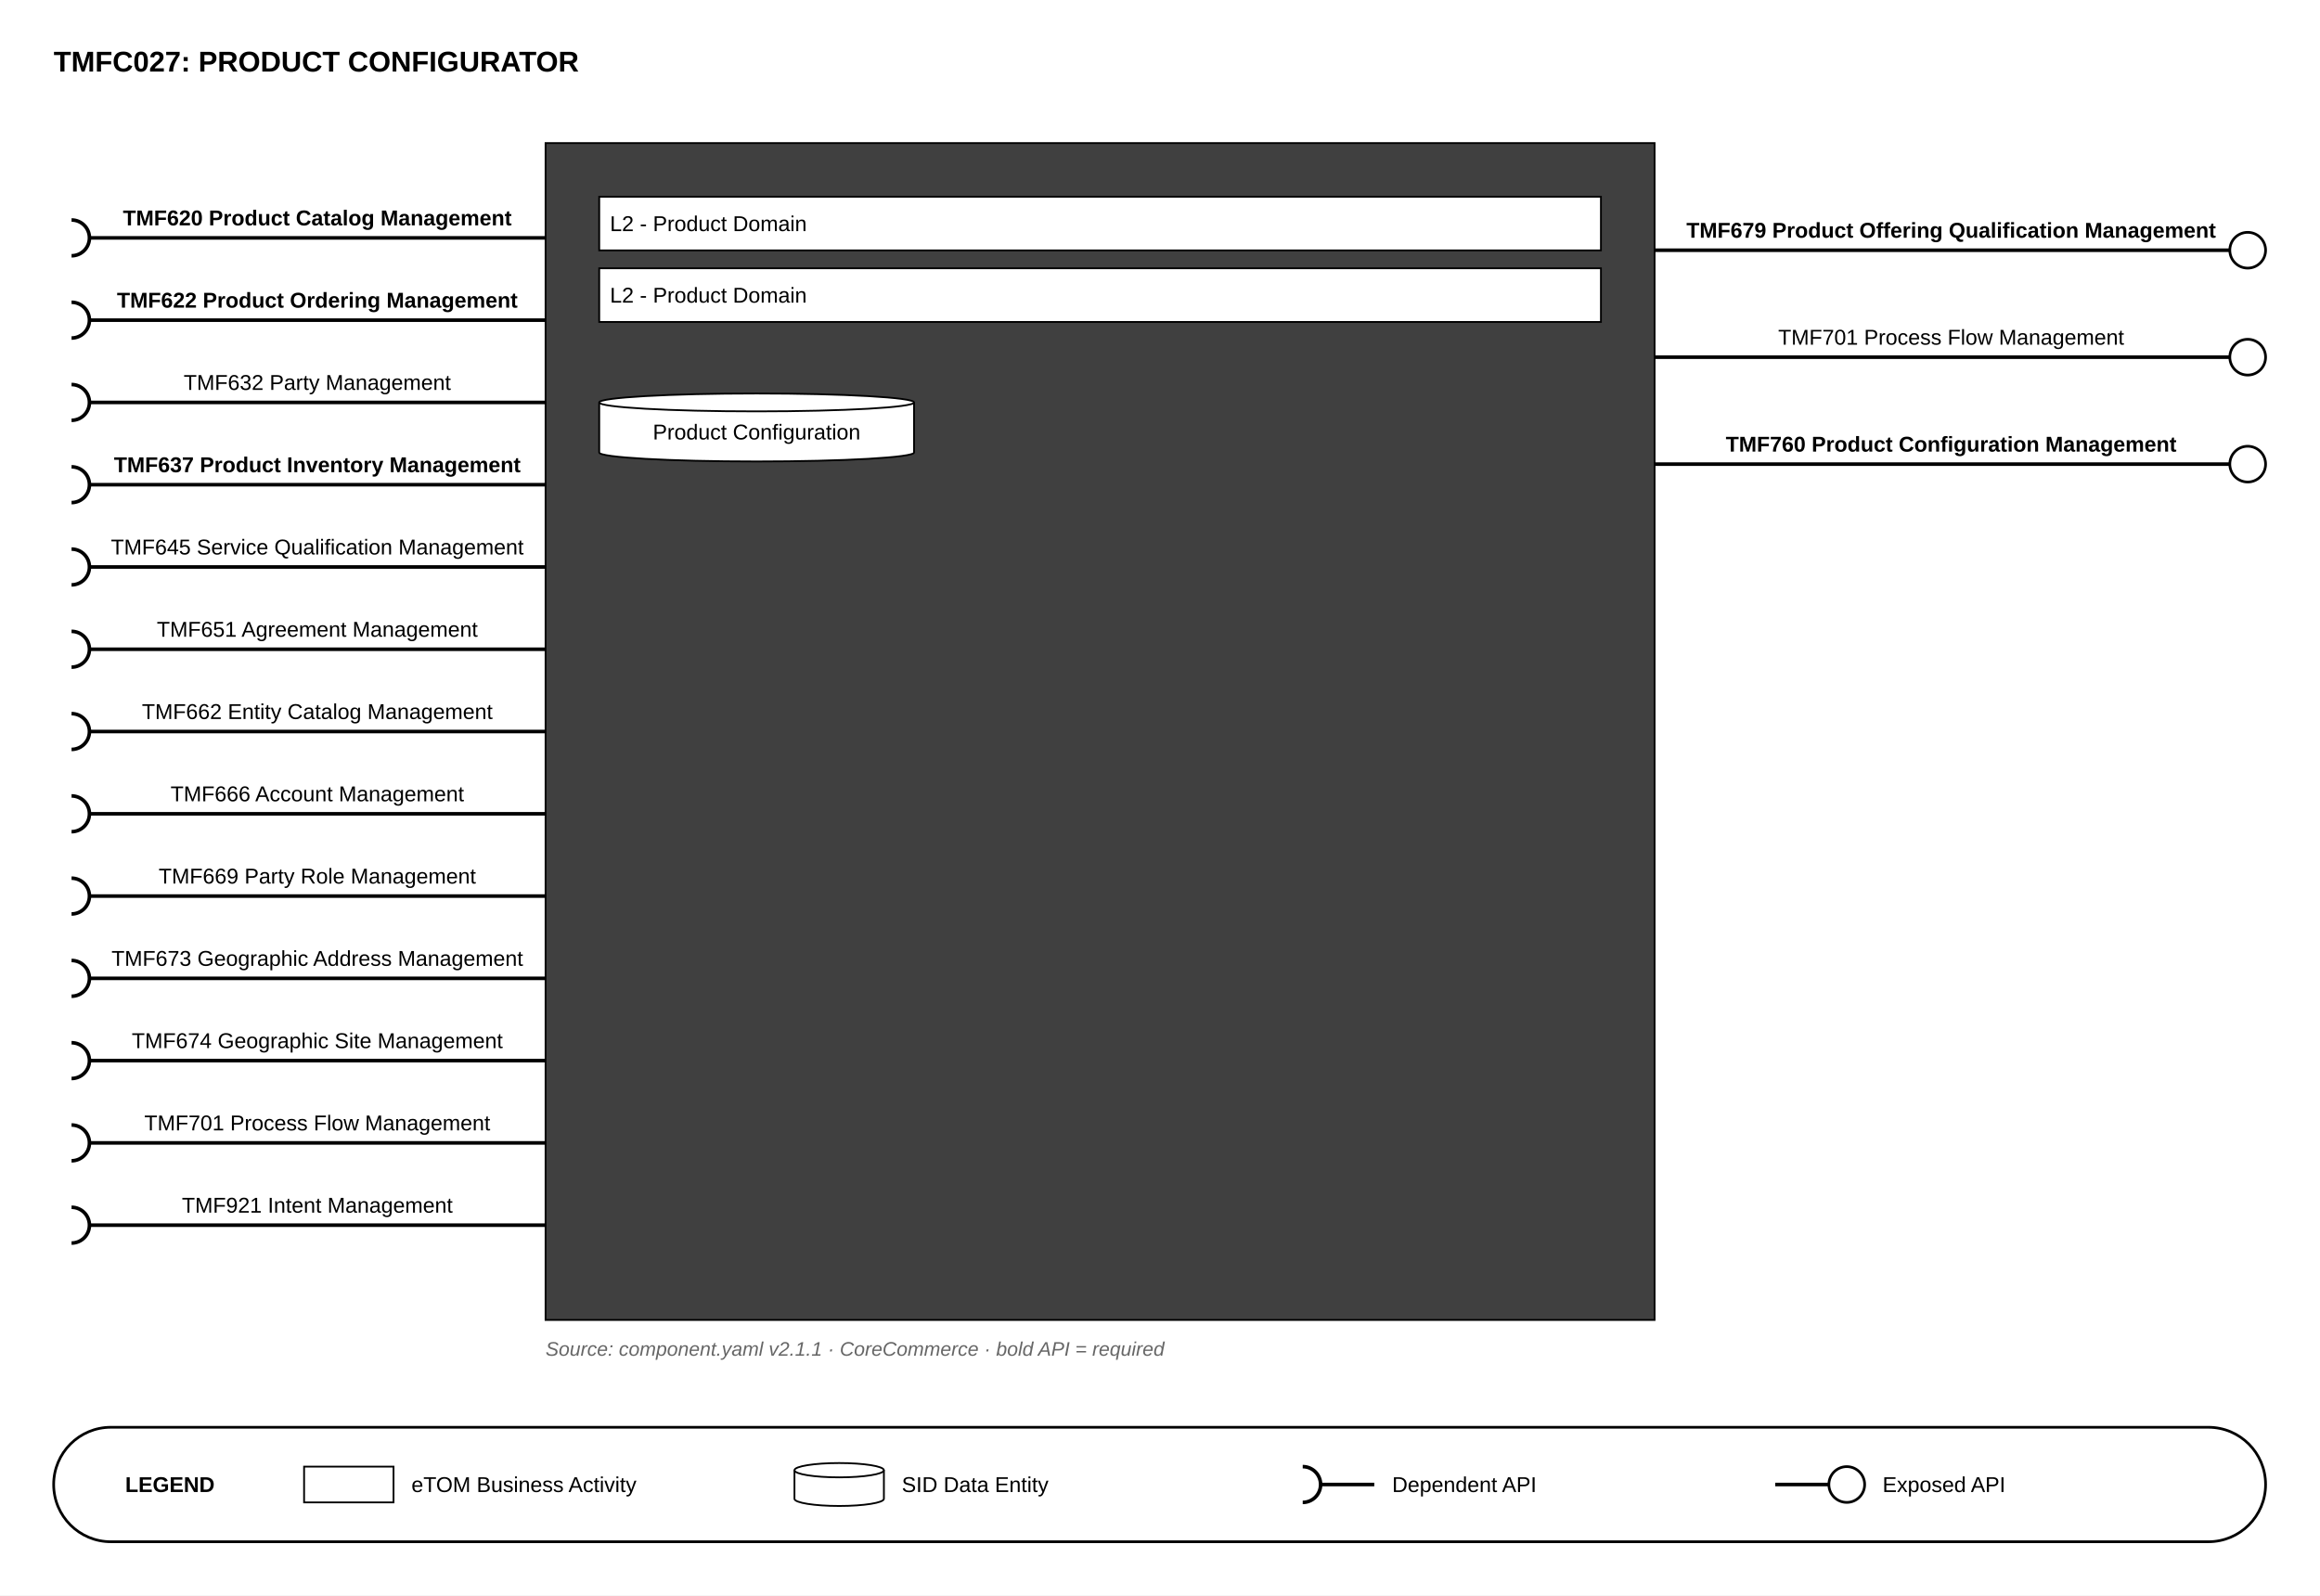
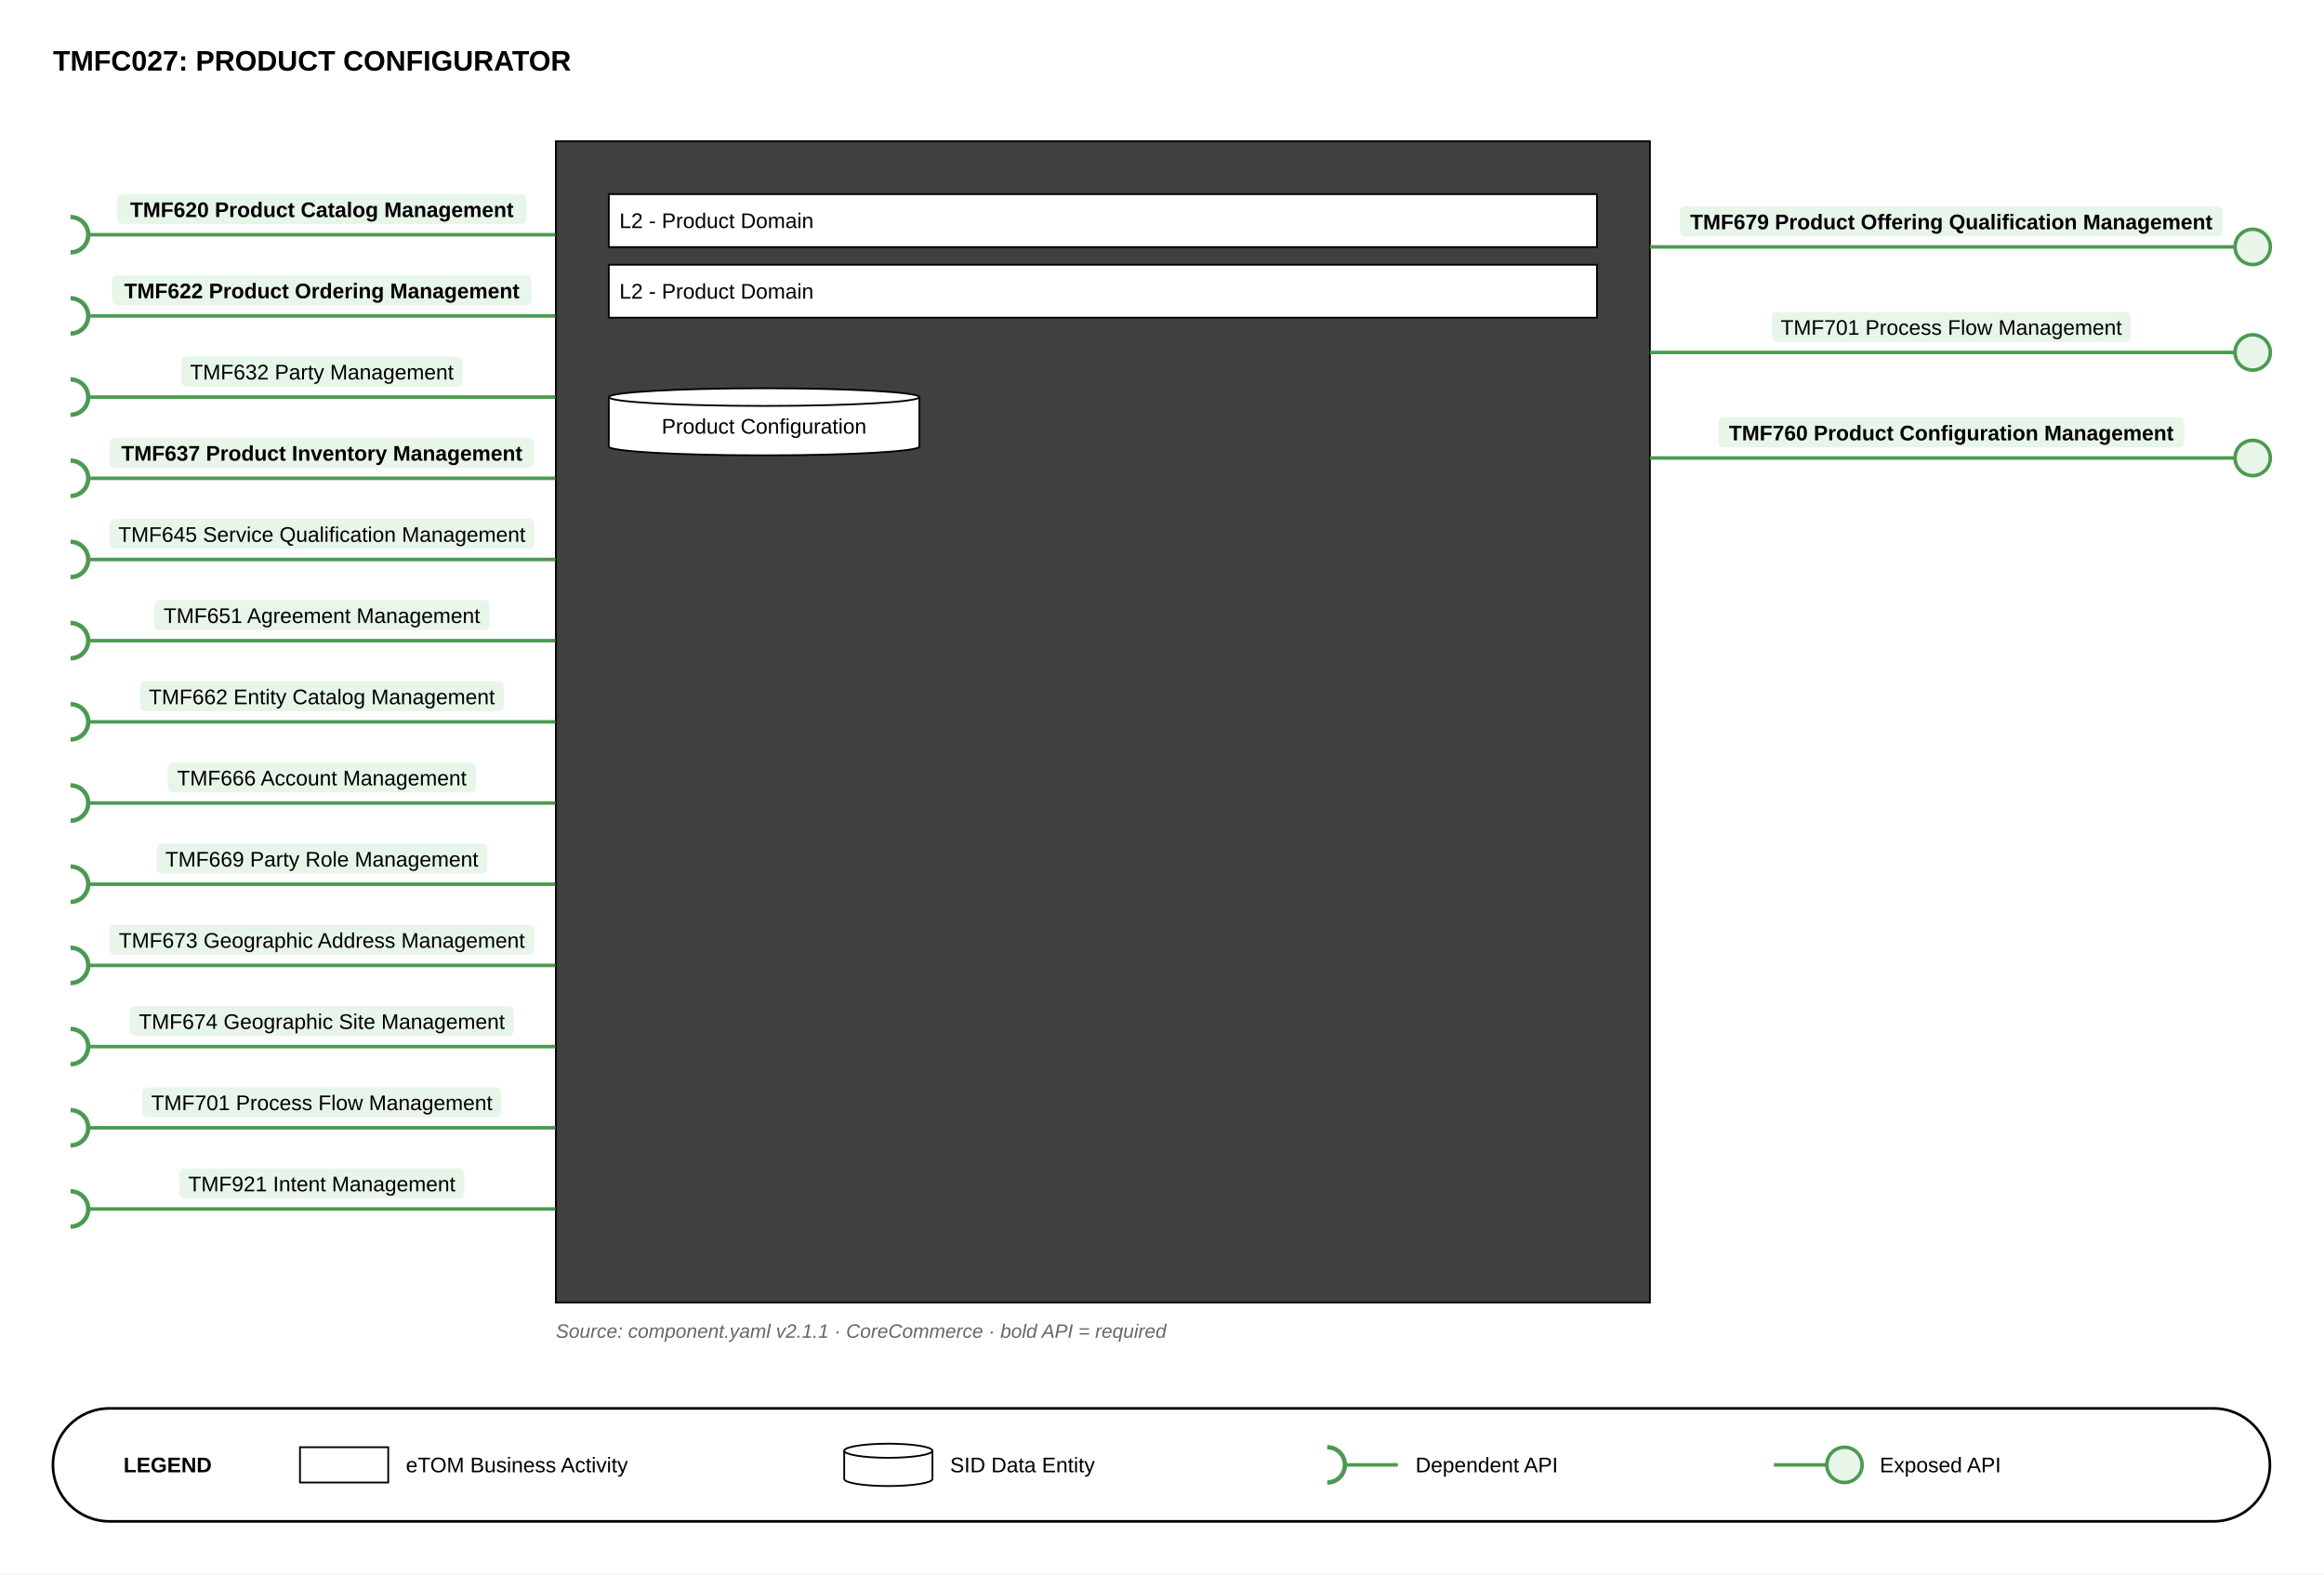
- <svg xmlns="http://www.w3.org/2000/svg" version="1.1" width="1297" height="892" viewBox="0 0 1297 892" font-family="Arial, Helvetica, sans-serif" font-size="12">
+ <svg xmlns="http://www.w3.org/2000/svg" version="1.1" width="1317" height="892" viewBox="0 0 1317 892" font-family="Arial, Helvetica, sans-serif" font-size="12">
  <rect width="100%" height="100%" fill="#ffffff" />
  <text x="30" y="40" font-size="16" font-weight="bold" fill="#000000">TMFC027: PRODUCT CONFIGURATOR</text>
-   <g id="component" transform="translate(305,80)">
+   <g id="component" transform="translate(315,80)">
    <rect width="620" height="658" fill="#404040" stroke="#000000" />
    <g id="etoms">
      <g class="etom" transform="translate(30,30)">
        <rect width="560" height="30" fill="#ffffff" stroke="#000000" />
        <text x="6" y="15" dy="0.35em" fill="#000000">L2 - Product Domain</text>
      </g>
      <g class="etom" transform="translate(30,70)">
        <rect width="560" height="30" fill="#ffffff" stroke="#000000" />
        <text x="6" y="15" dy="0.35em" fill="#000000">L2 - Product Domain</text>
      </g>
    </g>
    <g id="sids">
      <g class="sid" transform="translate(30,140)">
        <path fill="#ffffff" stroke="#000000" d="M0,5 A88,5 0 0 1 176,5 V33 A88,5 0 0 1 0,33 Z" />
        <path fill="none" stroke="#000000" d="M0,5 A88,5 0 0 0 176,5" />
        <text text-anchor="middle" fill="#000000">
          <tspan x="88" y="21.5" dy="0.35em">Product Configuration</tspan>
        </text>
      </g>
    </g>
  </g>
  <g id="dependent-apis">
-     <g class="dependent-api" data-api="TMF620" transform="translate(30,133)">
-       <path fill="none" stroke="#000000" stroke-width="2" d="M10,-10 A10,10 0 0 1 10,10" />
-       <line x1="20" x2="274.76" y1="0" y2="0" stroke="#000000" stroke-width="2" />
-       <text x="147.38" y="-7" text-anchor="middle" fill="#000000" font-weight="bold">TMF620 Product Catalog Management</text>
+     <g class="dependent-api" data-api="TMF620" data-function="core" transform="translate(30,133)">
+       <path fill="none" stroke="#4c9a52" stroke-width="2.5" d="M10,-10 A10,10 0 0 1 10,10" />
+       <line x1="20" x2="284.76" y1="0" y2="0" stroke="#4c9a52" stroke-width="2" />
+       <rect x="36.41" y="-23" width="231.939" height="17" rx="3" fill="#e8f5e9" />
+       <text x="152.38" y="-10" text-anchor="middle" fill="#000000" font-weight="bold">TMF620 Product Catalog Management</text>
    </g>
-     <g class="dependent-api" data-api="TMF622" transform="translate(30,179)">
-       <path fill="none" stroke="#000000" stroke-width="2" d="M10,-10 A10,10 0 0 1 10,10" />
-       <line x1="20" x2="274.76" y1="0" y2="0" stroke="#000000" stroke-width="2" />
-       <text x="147.38" y="-7" text-anchor="middle" fill="#000000" font-weight="bold">TMF622 Product Ordering Management</text>
+     <g class="dependent-api" data-api="TMF622" data-function="core" transform="translate(30,179)">
+       <path fill="none" stroke="#4c9a52" stroke-width="2.5" d="M10,-10 A10,10 0 0 1 10,10" />
+       <line x1="20" x2="284.76" y1="0" y2="0" stroke="#4c9a52" stroke-width="2" />
+       <rect x="33.56" y="-23" width="237.64" height="17" rx="3" fill="#e8f5e9" />
+       <text x="152.38" y="-10" text-anchor="middle" fill="#000000" font-weight="bold">TMF622 Product Ordering Management</text>
    </g>
-     <g class="dependent-api" data-api="TMF632" transform="translate(30,225)">
-       <path fill="none" stroke="#000000" stroke-width="2" d="M10,-10 A10,10 0 0 1 10,10" />
-       <line x1="20" x2="274.76" y1="0" y2="0" stroke="#000000" stroke-width="2" />
-       <text x="147.38" y="-7" text-anchor="middle" fill="#000000">TMF632 Party Management</text>
+     <g class="dependent-api" data-api="TMF632" data-function="core" transform="translate(30,225)">
+       <path fill="none" stroke="#4c9a52" stroke-width="2.5" d="M10,-10 A10,10 0 0 1 10,10" />
+       <line x1="20" x2="284.76" y1="0" y2="0" stroke="#4c9a52" stroke-width="2" />
+       <rect x="72.686" y="-23" width="159.388" height="17" rx="3" fill="#e8f5e9" />
+       <text x="152.38" y="-10" text-anchor="middle" fill="#000000">TMF632 Party Management</text>
    </g>
-     <g class="dependent-api" data-api="TMF637" transform="translate(30,271)">
-       <path fill="none" stroke="#000000" stroke-width="2" d="M10,-10 A10,10 0 0 1 10,10" />
-       <line x1="20" x2="274.76" y1="0" y2="0" stroke="#000000" stroke-width="2" />
-       <text x="147.38" y="-7" text-anchor="middle" fill="#000000" font-weight="bold">TMF637 Product Inventory Management</text>
+     <g class="dependent-api" data-api="TMF637" data-function="core" transform="translate(30,271)">
+       <path fill="none" stroke="#4c9a52" stroke-width="2.5" d="M10,-10 A10,10 0 0 1 10,10" />
+       <line x1="20" x2="284.76" y1="0" y2="0" stroke="#4c9a52" stroke-width="2" />
+       <rect x="32.128" y="-23" width="240.504" height="17" rx="3" fill="#e8f5e9" />
+       <text x="152.38" y="-10" text-anchor="middle" fill="#000000" font-weight="bold">TMF637 Product Inventory Management</text>
    </g>
-     <g class="dependent-api" data-api="TMF645" transform="translate(30,317)">
-       <path fill="none" stroke="#000000" stroke-width="2" d="M10,-10 A10,10 0 0 1 10,10" />
-       <line x1="20" x2="274.76" y1="0" y2="0" stroke="#000000" stroke-width="2" />
-       <text x="147.38" y="-7" text-anchor="middle" fill="#000000">TMF645 Service Qualification Management</text>
+     <g class="dependent-api" data-api="TMF645" data-function="core" transform="translate(30,317)">
+       <path fill="none" stroke="#4c9a52" stroke-width="2.5" d="M10,-10 A10,10 0 0 1 10,10" />
+       <line x1="20" x2="284.76" y1="0" y2="0" stroke="#4c9a52" stroke-width="2" />
+       <rect x="32.006" y="-23" width="240.748" height="17" rx="3" fill="#e8f5e9" />
+       <text x="152.38" y="-10" text-anchor="middle" fill="#000000">TMF645 Service Qualification Management</text>
    </g>
-     <g class="dependent-api" data-api="TMF651" transform="translate(30,363)">
-       <path fill="none" stroke="#000000" stroke-width="2" d="M10,-10 A10,10 0 0 1 10,10" />
-       <line x1="20" x2="274.76" y1="0" y2="0" stroke="#000000" stroke-width="2" />
-       <text x="147.38" y="-7" text-anchor="middle" fill="#000000">TMF651 Agreement Management</text>
+     <g class="dependent-api" data-api="TMF651" data-function="core" transform="translate(30,363)">
+       <path fill="none" stroke="#4c9a52" stroke-width="2.5" d="M10,-10 A10,10 0 0 1 10,10" />
+       <line x1="20" x2="284.76" y1="0" y2="0" stroke="#4c9a52" stroke-width="2" />
+       <rect x="57.344" y="-23" width="190.072" height="17" rx="3" fill="#e8f5e9" />
+       <text x="152.38" y="-10" text-anchor="middle" fill="#000000">TMF651 Agreement Management</text>
    </g>
-     <g class="dependent-api" data-api="TMF662" transform="translate(30,409)">
-       <path fill="none" stroke="#000000" stroke-width="2" d="M10,-10 A10,10 0 0 1 10,10" />
-       <line x1="20" x2="274.76" y1="0" y2="0" stroke="#000000" stroke-width="2" />
-       <text x="147.38" y="-7" text-anchor="middle" fill="#000000">TMF662 Entity Catalog Management</text>
+     <g class="dependent-api" data-api="TMF662" data-function="core" transform="translate(30,409)">
+       <path fill="none" stroke="#4c9a52" stroke-width="2.5" d="M10,-10 A10,10 0 0 1 10,10" />
+       <line x1="20" x2="284.76" y1="0" y2="0" stroke="#4c9a52" stroke-width="2" />
+       <rect x="49.34" y="-23" width="206.08" height="17" rx="3" fill="#e8f5e9" />
+       <text x="152.38" y="-10" text-anchor="middle" fill="#000000">TMF662 Entity Catalog Management</text>
    </g>
-     <g class="dependent-api" data-api="TMF666" transform="translate(30,455)">
-       <path fill="none" stroke="#000000" stroke-width="2" d="M10,-10 A10,10 0 0 1 10,10" />
-       <line x1="20" x2="274.76" y1="0" y2="0" stroke="#000000" stroke-width="2" />
-       <text x="147.38" y="-7" text-anchor="middle" fill="#000000">TMF666 Account Management</text>
+     <g class="dependent-api" data-api="TMF666" data-function="core" transform="translate(30,455)">
+       <path fill="none" stroke="#4c9a52" stroke-width="2.5" d="M10,-10 A10,10 0 0 1 10,10" />
+       <line x1="20" x2="284.76" y1="0" y2="0" stroke="#4c9a52" stroke-width="2" />
+       <rect x="65.012" y="-23" width="174.736" height="17" rx="3" fill="#e8f5e9" />
+       <text x="152.38" y="-10" text-anchor="middle" fill="#000000">TMF666 Account Management</text>
    </g>
-     <g class="dependent-api" data-api="TMF669" transform="translate(30,501)">
-       <path fill="none" stroke="#000000" stroke-width="2" d="M10,-10 A10,10 0 0 1 10,10" />
-       <line x1="20" x2="274.76" y1="0" y2="0" stroke="#000000" stroke-width="2" />
-       <text x="147.38" y="-7" text-anchor="middle" fill="#000000">TMF669 Party Role Management</text>
+     <g class="dependent-api" data-api="TMF669" data-function="core" transform="translate(30,501)">
+       <path fill="none" stroke="#4c9a52" stroke-width="2.5" d="M10,-10 A10,10 0 0 1 10,10" />
+       <line x1="20" x2="284.76" y1="0" y2="0" stroke="#4c9a52" stroke-width="2" />
+       <rect x="58.682" y="-23" width="187.396" height="17" rx="3" fill="#e8f5e9" />
+       <text x="152.38" y="-10" text-anchor="middle" fill="#000000">TMF669 Party Role Management</text>
    </g>
-     <g class="dependent-api" data-api="TMF673" transform="translate(30,547)">
-       <path fill="none" stroke="#000000" stroke-width="2" d="M10,-10 A10,10 0 0 1 10,10" />
-       <line x1="20" x2="274.76" y1="0" y2="0" stroke="#000000" stroke-width="2" />
-       <text x="147.38" y="-7" text-anchor="middle" fill="#000000">TMF673 Geographic Address Management</text>
+     <g class="dependent-api" data-api="TMF673" data-function="core" transform="translate(30,547)">
+       <path fill="none" stroke="#4c9a52" stroke-width="2.5" d="M10,-10 A10,10 0 0 1 10,10" />
+       <line x1="20" x2="284.76" y1="0" y2="0" stroke="#4c9a52" stroke-width="2" />
+       <rect x="32" y="-23" width="240.76" height="17" rx="3" fill="#e8f5e9" />
+       <text x="152.38" y="-10" text-anchor="middle" fill="#000000">TMF673 Geographic Address Management</text>
    </g>
-     <g class="dependent-api" data-api="TMF674" transform="translate(30,593)">
-       <path fill="none" stroke="#000000" stroke-width="2" d="M10,-10 A10,10 0 0 1 10,10" />
-       <line x1="20" x2="274.76" y1="0" y2="0" stroke="#000000" stroke-width="2" />
-       <text x="147.38" y="-7" text-anchor="middle" fill="#000000">TMF674 Geographic Site Management</text>
+     <g class="dependent-api" data-api="TMF674" data-function="core" transform="translate(30,593)">
+       <path fill="none" stroke="#4c9a52" stroke-width="2.5" d="M10,-10 A10,10 0 0 1 10,10" />
+       <line x1="20" x2="284.76" y1="0" y2="0" stroke="#4c9a52" stroke-width="2" />
+       <rect x="43.67" y="-23" width="217.42" height="17" rx="3" fill="#e8f5e9" />
+       <text x="152.38" y="-10" text-anchor="middle" fill="#000000">TMF674 Geographic Site Management</text>
    </g>
-     <g class="dependent-api" data-api="TMF701" transform="translate(30,639)">
-       <path fill="none" stroke="#000000" stroke-width="2" d="M10,-10 A10,10 0 0 1 10,10" />
-       <line x1="20" x2="274.76" y1="0" y2="0" stroke="#000000" stroke-width="2" />
-       <text x="147.38" y="-7" text-anchor="middle" fill="#000000">TMF701 Process Flow Management</text>
+     <g class="dependent-api" data-api="TMF701" data-function="core" transform="translate(30,639)">
+       <path fill="none" stroke="#4c9a52" stroke-width="2.5" d="M10,-10 A10,10 0 0 1 10,10" />
+       <line x1="20" x2="284.76" y1="0" y2="0" stroke="#4c9a52" stroke-width="2" />
+       <rect x="50.684" y="-23" width="203.392" height="17" rx="3" fill="#e8f5e9" />
+       <text x="152.38" y="-10" text-anchor="middle" fill="#000000">TMF701 Process Flow Management</text>
    </g>
-     <g class="dependent-api" data-api="TMF921" transform="translate(30,685)">
-       <path fill="none" stroke="#000000" stroke-width="2" d="M10,-10 A10,10 0 0 1 10,10" />
-       <line x1="20" x2="274.76" y1="0" y2="0" stroke="#000000" stroke-width="2" />
-       <text x="147.38" y="-7" text-anchor="middle" fill="#000000">TMF921 Intent Management</text>
+     <g class="dependent-api" data-api="TMF921" data-function="core" transform="translate(30,685)">
+       <path fill="none" stroke="#4c9a52" stroke-width="2.5" d="M10,-10 A10,10 0 0 1 10,10" />
+       <line x1="20" x2="284.76" y1="0" y2="0" stroke="#4c9a52" stroke-width="2" />
+       <rect x="71.678" y="-23" width="161.404" height="17" rx="3" fill="#e8f5e9" />
+       <text x="152.38" y="-10" text-anchor="middle" fill="#000000">TMF921 Intent Management</text>
    </g>
  </g>
  <g id="exposed-apis">
-     <g class="exposed-api" data-api="TMF679" transform="translate(925,139.9)">
-       <line x1="0" x2="321.58" y1="0" y2="0" stroke="#000000" stroke-width="2" />
-       <circle cx="331.58" cy="0" r="10" fill="#ffffff" stroke="#000000" stroke-width="1.5" />
-       <text x="165.79" y="-7" text-anchor="middle" fill="#000000" font-weight="bold">TMF679 Product Offering Qualification Management</text>
+     <g class="exposed-api" data-api="TMF679" data-function="core" transform="translate(935,139.9)">
+       <line x1="0" x2="331.58" y1="0" y2="0" stroke="#4c9a52" stroke-width="2" />
+       <circle cx="341.58" cy="0" r="10" fill="#e8f5e9" stroke="#4c9a52" stroke-width="2" />
+       <rect x="17" y="-23" width="307.58" height="17" rx="3" fill="#e8f5e9" />
+       <text x="170.79" y="-10" text-anchor="middle" fill="#000000" font-weight="bold">TMF679 Product Offering Qualification Management</text>
    </g>
-     <g class="exposed-api" data-api="TMF701" transform="translate(925,199.7)">
-       <line x1="0" x2="321.58" y1="0" y2="0" stroke="#000000" stroke-width="2" />
-       <circle cx="331.58" cy="0" r="10" fill="#ffffff" stroke="#000000" stroke-width="1.5" />
-       <text x="165.79" y="-7" text-anchor="middle" fill="#000000">TMF701 Process Flow Management</text>
+     <g class="exposed-api" data-api="TMF701" data-function="core" transform="translate(935,199.7)">
+       <line x1="0" x2="331.58" y1="0" y2="0" stroke="#4c9a52" stroke-width="2" />
+       <circle cx="341.58" cy="0" r="10" fill="#e8f5e9" stroke="#4c9a52" stroke-width="2" />
+       <rect x="69.094" y="-23" width="203.392" height="17" rx="3" fill="#e8f5e9" />
+       <text x="170.79" y="-10" text-anchor="middle" fill="#000000">TMF701 Process Flow Management</text>
    </g>
-     <g class="exposed-api" data-api="TMF760" transform="translate(925,259.5)">
-       <line x1="0" x2="321.58" y1="0" y2="0" stroke="#000000" stroke-width="2" />
-       <circle cx="331.58" cy="0" r="10" fill="#ffffff" stroke="#000000" stroke-width="1.5" />
-       <text x="165.79" y="-7" text-anchor="middle" fill="#000000" font-weight="bold">TMF760 Product Configuration Management</text>
+     <g class="exposed-api" data-api="TMF760" data-function="core" transform="translate(935,259.5)">
+       <line x1="0" x2="331.58" y1="0" y2="0" stroke="#4c9a52" stroke-width="2" />
+       <circle cx="341.58" cy="0" r="10" fill="#e8f5e9" stroke="#4c9a52" stroke-width="2" />
+       <rect x="38.764" y="-23" width="264.052" height="17" rx="3" fill="#e8f5e9" />
+       <text x="170.79" y="-10" text-anchor="middle" fill="#000000" font-weight="bold">TMF760 Product Configuration Management</text>
    </g>
  </g>
-   <text x="305" y="758" font-style="italic" font-size="11" fill="#666666">Source: component.yaml v2.1.1 · CoreCommerce · bold API = required</text>
+   <text x="315" y="758" font-style="italic" font-size="11" fill="#666666">Source: component.yaml v2.1.1 · CoreCommerce · bold API = required</text>
  <g id="legend" transform="translate(30,798)">
-     <rect width="1236.58" height="64" rx="32" fill="#ffffff" stroke="#000000" stroke-width="1.5" />
+     <rect width="1256.34" height="64" rx="32" fill="#ffffff" stroke="#000000" stroke-width="1.5" />
    <text x="40" y="32" dy="0.35em" font-weight="bold">LEGEND</text>
    <g transform="translate(140,32)">
      <rect x="0" y="-10" width="50" height="20" fill="#ffffff" stroke="#000000" />
      <text x="60" dy="0.35em" fill="#000000">eTOM Business Activity</text>
    </g>
-     <g transform="translate(414.145,32)">
+     <g transform="translate(448.41,32)">
      <path fill="#ffffff" stroke="#000000" d="M0,-8 A25,4 0 0 1 50,-8 V8 A25,4 0 0 1 0,8 Z" />
      <path fill="none" stroke="#000000" d="M0,-8 A25,4 0 0 0 50,-8" />
      <text x="60" dy="0.35em" fill="#000000">SID Data Entity</text>
    </g>
-     <g transform="translate(688.2899,32)">
-       <path fill="none" stroke="#000000" stroke-width="2" d="M10,-10 A10,10 0 0 1 10,10" />
-       <line x1="20" x2="50" stroke="#000000" stroke-width="2" />
+     <g transform="translate(712.1559,32)">
+       <path fill="none" stroke="#4c9a52" stroke-width="2.5" d="M10,-10 A10,10 0 0 1 10,10" />
+       <line x1="20" x2="50" stroke="#4c9a52" stroke-width="2" />
      <text x="60" dy="0.35em" fill="#000000">Dependent API</text>
    </g>
-     <g transform="translate(962.4349,32)">
-       <line x1="0" x2="30" stroke="#000000" stroke-width="2" />
-       <circle cx="40" r="10" fill="#ffffff" stroke="#000000" stroke-width="1.5" />
+     <g transform="translate(975.2539,32)">
+       <line x1="0" x2="30" stroke="#4c9a52" stroke-width="2" />
+       <circle cx="40" r="10" fill="#e8f5e9" stroke="#4c9a52" stroke-width="2" />
      <text x="60" dy="0.35em" fill="#000000">Exposed API</text>
    </g>
  </g>
</svg>
